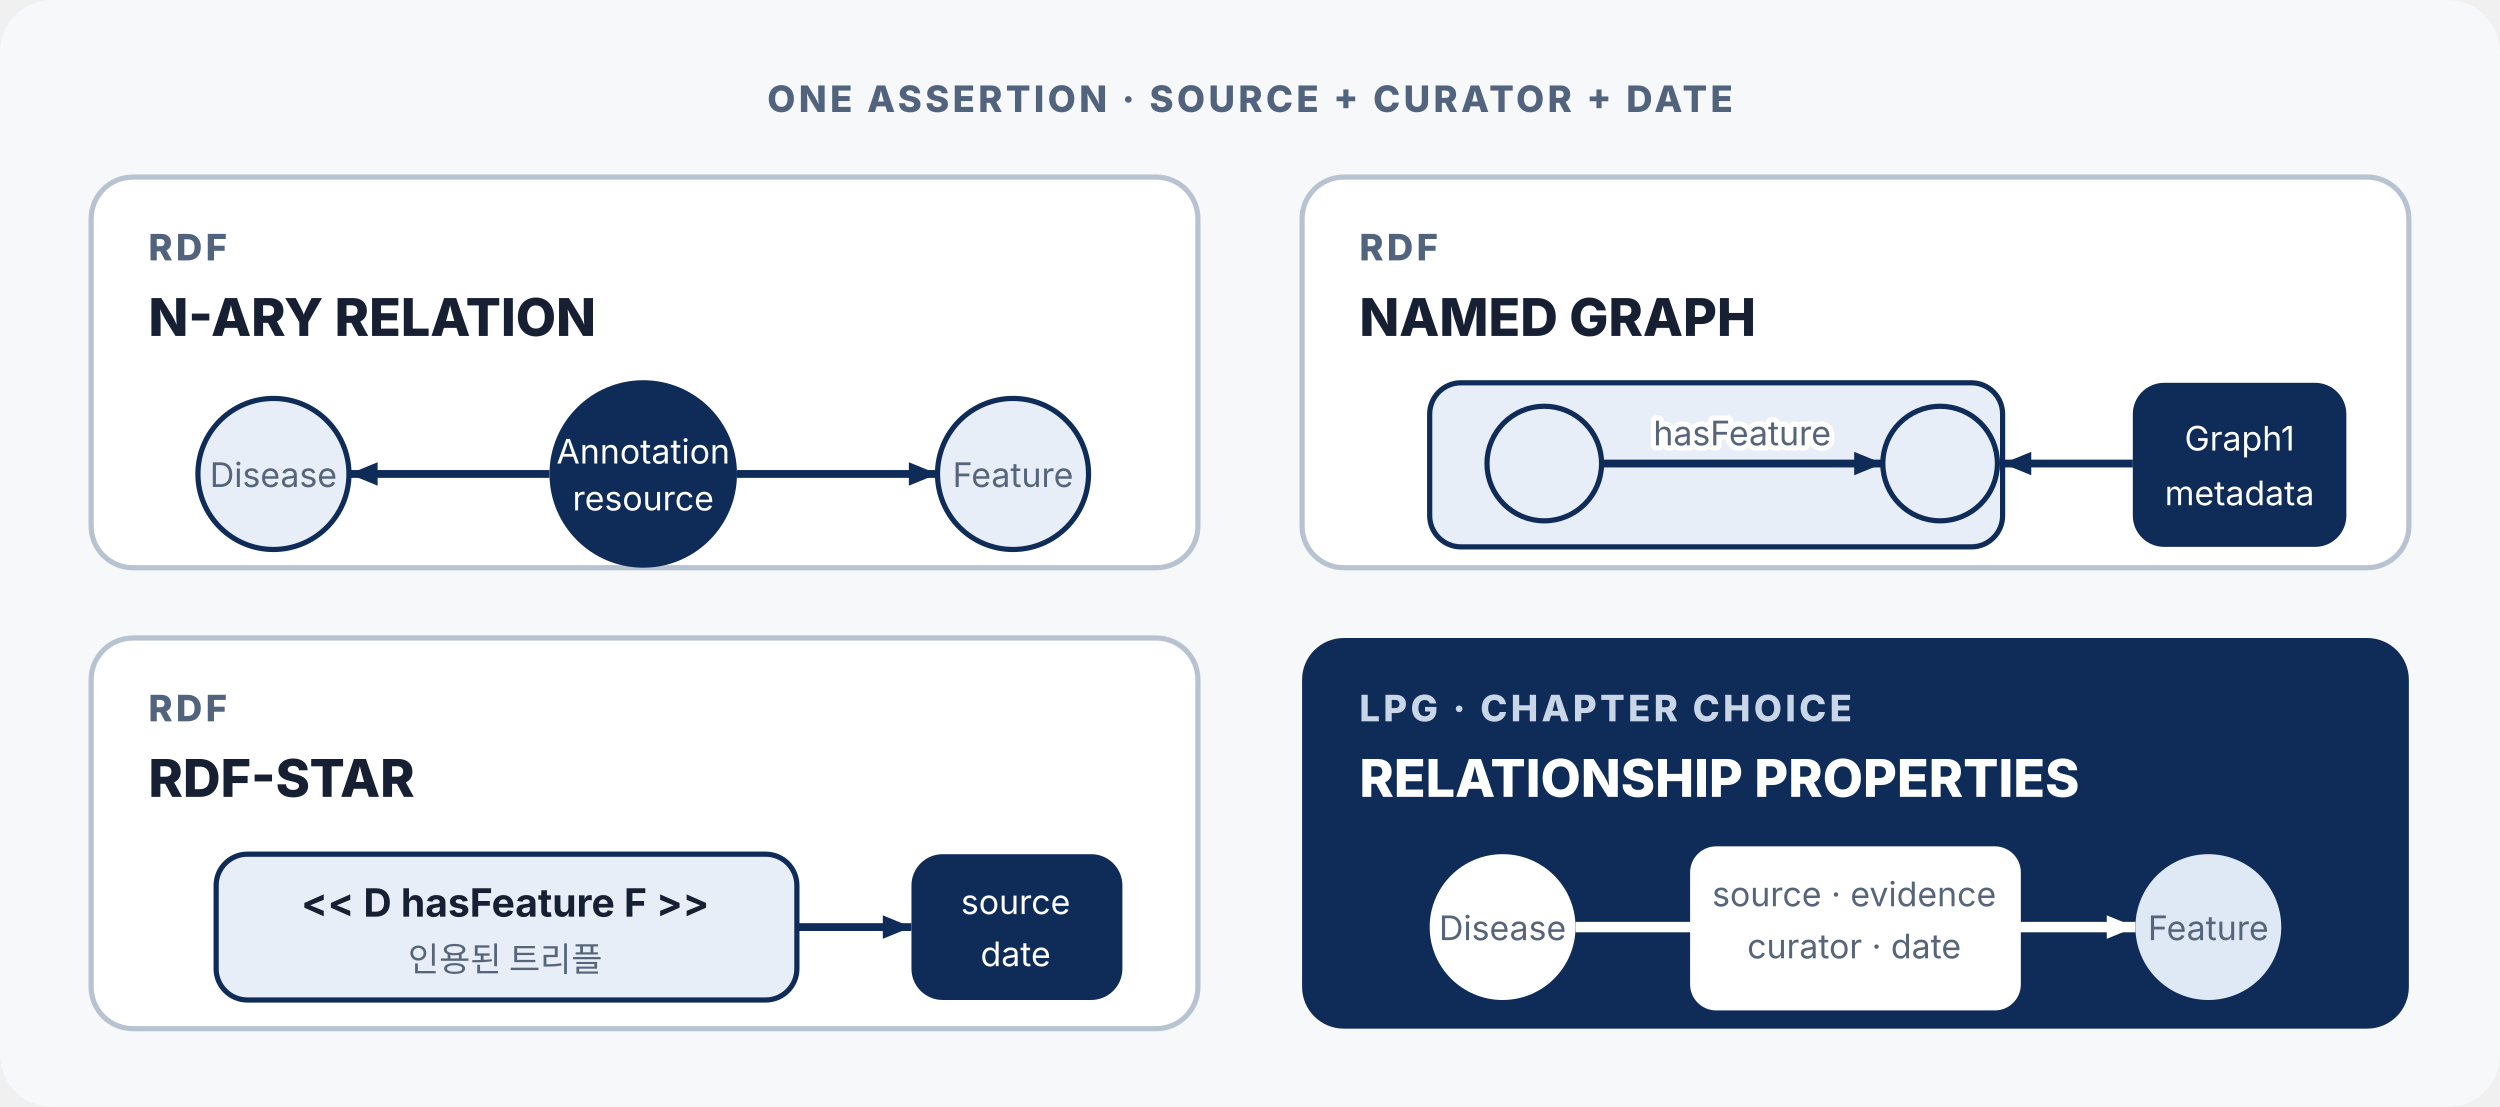
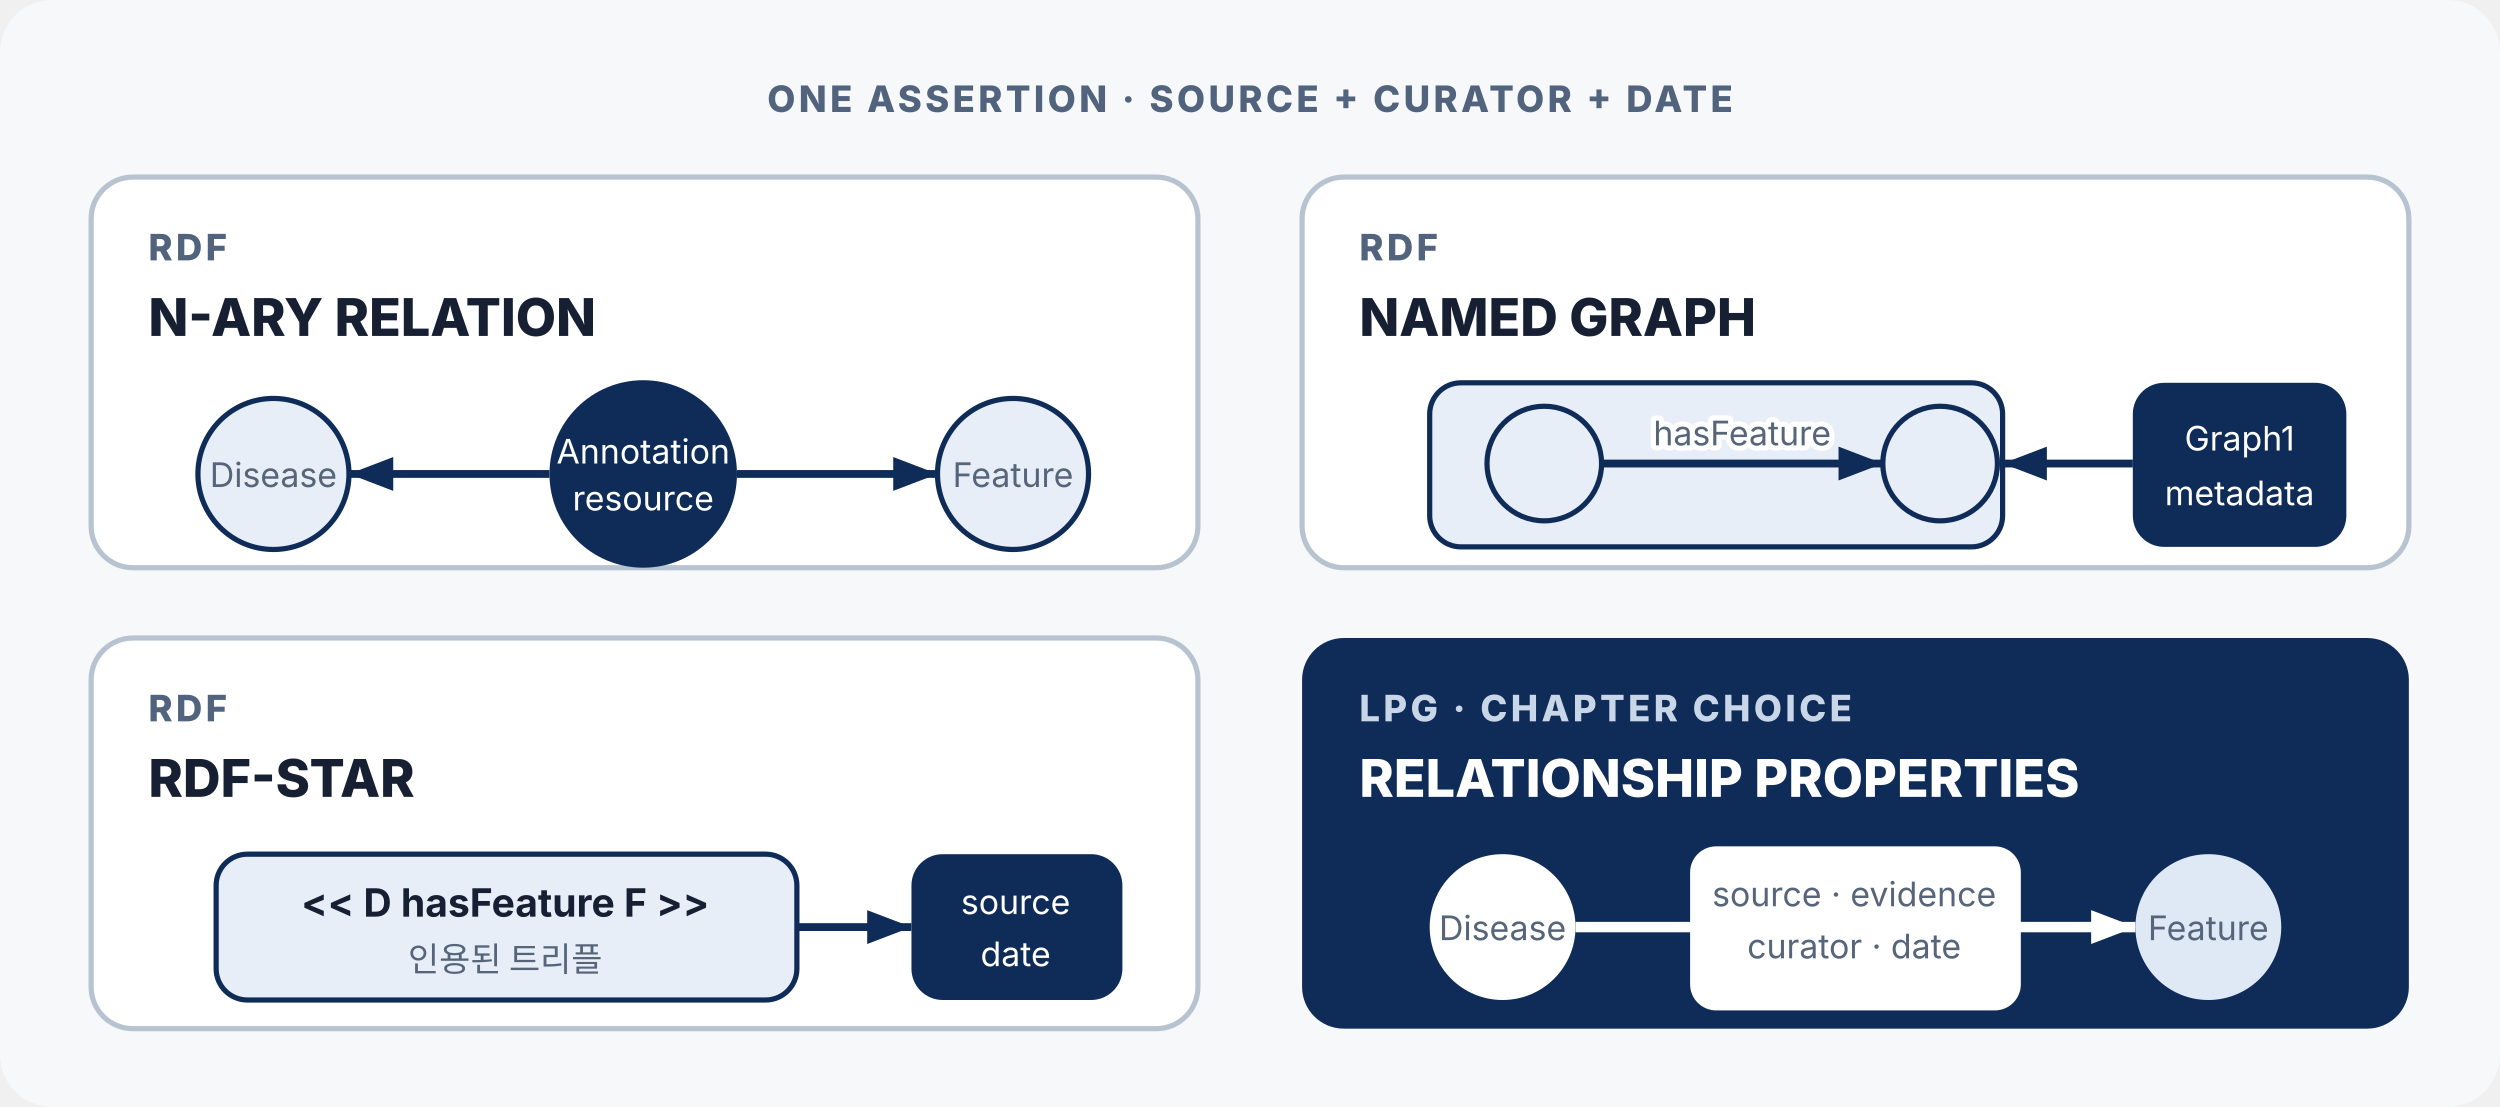
<svg xmlns="http://www.w3.org/2000/svg" viewBox="0 0 960 425" role="img" aria-labelledby="title desc">
  <defs>
-     <marker id="arrow-navy" markerUnits="userSpaceOnUse" viewBox="0 0 12 10" refX="11.5" refY="5" markerWidth="12" markerHeight="10" orient="auto">
-       <path d="M.5.5 11.5 5 .5 9.5Z" fill="#0f2c59" />
+     <marker id="arrow-navy" markerUnits="userSpaceOnUse" viewBox="0 0 18 14" refX="17.5" refY="7" markerWidth="18" markerHeight="14" orient="auto">
+       <path d="M.5.5 17.5 7 .5 13.5Z" fill="#0f2c59" />
    </marker>
-     <marker id="arrow-white" markerUnits="userSpaceOnUse" viewBox="0 0 12 10" refX="11.5" refY="5" markerWidth="12" markerHeight="10" orient="auto">
-       <path d="M.5.5 11.5 5 .5 9.5Z" fill="#fff" />
+     <marker id="arrow-white" markerUnits="userSpaceOnUse" viewBox="0 0 18 14" refX="17.5" refY="7" markerWidth="18" markerHeight="14" orient="auto">
+       <path d="M.5.5 17.5 7 .5 13.5Z" fill="#fff" />
    </marker>
    <style>
      text{font-family:system-ui,-apple-system,BlinkMacSystemFont,"Segoe UI",sans-serif;fill:#172033}
      .eyebrow{font-size:14px;font-weight:800;letter-spacing:1.3px;fill:#52647d}
      .head{font-size:20px;font-weight:800}
      .label{font-size:15px;font-weight:700}
      .small{font-size:13px;fill:#56657a}
      .card{fill:#fff;stroke:#b8c3d2;stroke-width:2}
      .node{fill:#e7eef7;stroke:#0f2c59;stroke-width:2}
      .edge{fill:none;stroke:#0f2c59;stroke-width:3;marker-end:url(#arrow-navy)}
      .white-edge{fill:none;stroke:#fff;stroke-width:4;marker-end:url(#arrow-white)}
      .edge-label{paint-order:stroke;stroke:#fff;stroke-width:4px;stroke-linejoin:round}
      .meta{fill:#0f2c59}
    </style>
  </defs>
  <rect width="960" height="425" rx="20" fill="#f7f8fa" />
  <text x="480" y="43" class="eyebrow" text-anchor="middle">ONE ASSERTION · SOURCE + CURATOR + DATE</text>
  <g transform="translate(35 68)">
    <rect class="card" width="425" height="150" rx="16" />
    <text x="22" y="32" class="eyebrow">RDF</text>
    <text x="22" y="61" class="head">N-ARY RELATION</text>
    <circle class="node" cx="70" cy="114" r="29" />
    <text x="70" y="119" class="small" text-anchor="middle">Disease</text>
    <circle class="meta" cx="212" cy="114" r="36" />
    <text x="212" y="110" class="small" text-anchor="middle" style="fill:#fff">Annotation</text>
    <text x="212" y="128" class="small" text-anchor="middle" style="fill:#fff">resource</text>
    <circle class="node" cx="354" cy="114" r="29" />
    <text x="354" y="119" class="small" text-anchor="middle">Feature</text>
    <path class="edge" d="M176 114H99" />
    <path class="edge" d="M248 114H325" />
  </g>
  <g transform="translate(500 68)">
    <rect class="card" width="425" height="150" rx="16" />
    <text x="22" y="32" class="eyebrow">RDF</text>
    <text x="22" y="61" class="head">NAMED GRAPH</text>
    <rect x="49" y="79" width="220" height="63" rx="12" fill="#e7eef7" stroke="#0f2c59" stroke-width="2" />
    <circle class="node" cx="93" cy="110" r="22" />
    <circle class="node" cx="245" cy="110" r="22" />
    <path class="edge" d="M115 110H223" />
    <text x="169" y="103" class="small edge-label" text-anchor="middle">hasFeature</text>
    <rect class="meta" x="319" y="79" width="82" height="63" rx="12" />
    <text x="360" y="105" class="small" text-anchor="middle" style="fill:#fff">Graph1</text>
    <text x="360" y="126" class="small" text-anchor="middle" style="fill:#fff">metadata</text>
    <path class="edge" d="M319 110H269" />
  </g>
  <g transform="translate(35 245)">
    <rect class="card" width="425" height="150" rx="16" />
    <text x="22" y="32" class="eyebrow">RDF</text>
    <text x="22" y="61" class="head">RDF-STAR</text>
    <rect x="48" y="83" width="223" height="56" rx="12" fill="#e7eef7" stroke="#0f2c59" stroke-width="2" />
    <text x="159" y="107" class="label" text-anchor="middle">&lt;&lt; D hasFeature F &gt;&gt;</text>
    <text x="159" y="128" class="small" text-anchor="middle">인용된 트리플</text>
    <path class="edge" d="M271 111H315" />
    <rect class="meta" x="315" y="83" width="81" height="56" rx="12" />
    <text x="355" y="106" class="small" text-anchor="middle" style="fill:#fff">source</text>
    <text x="355" y="126" class="small" text-anchor="middle" style="fill:#fff">date</text>
  </g>
  <g transform="translate(500 245)">
    <rect width="425" height="150" rx="16" fill="#0f2c59" />
    <text x="22" y="32" class="eyebrow" style="fill:#c8d6e8">LPG · CHAPTER CHOICE</text>
    <text x="22" y="61" class="head" style="fill:#fff">RELATIONSHIP PROPERTIES</text>
    <circle cx="77" cy="111" r="28" fill="#fff" />
    <text x="77" y="116" class="small" text-anchor="middle">Disease</text>
    <circle cx="348" cy="111" r="28" fill="#dfe9f6" />
    <text x="348" y="116" class="small" text-anchor="middle">Feature</text>
    <path class="white-edge" d="M105 111H320" />
    <rect x="149" y="80" width="127" height="63" rx="10" fill="#fff" />
    <text x="212" y="103" class="small" text-anchor="middle">source · evidence</text>
    <text x="212" y="123" class="small" text-anchor="middle">curator · date</text>
  </g>
</svg>
